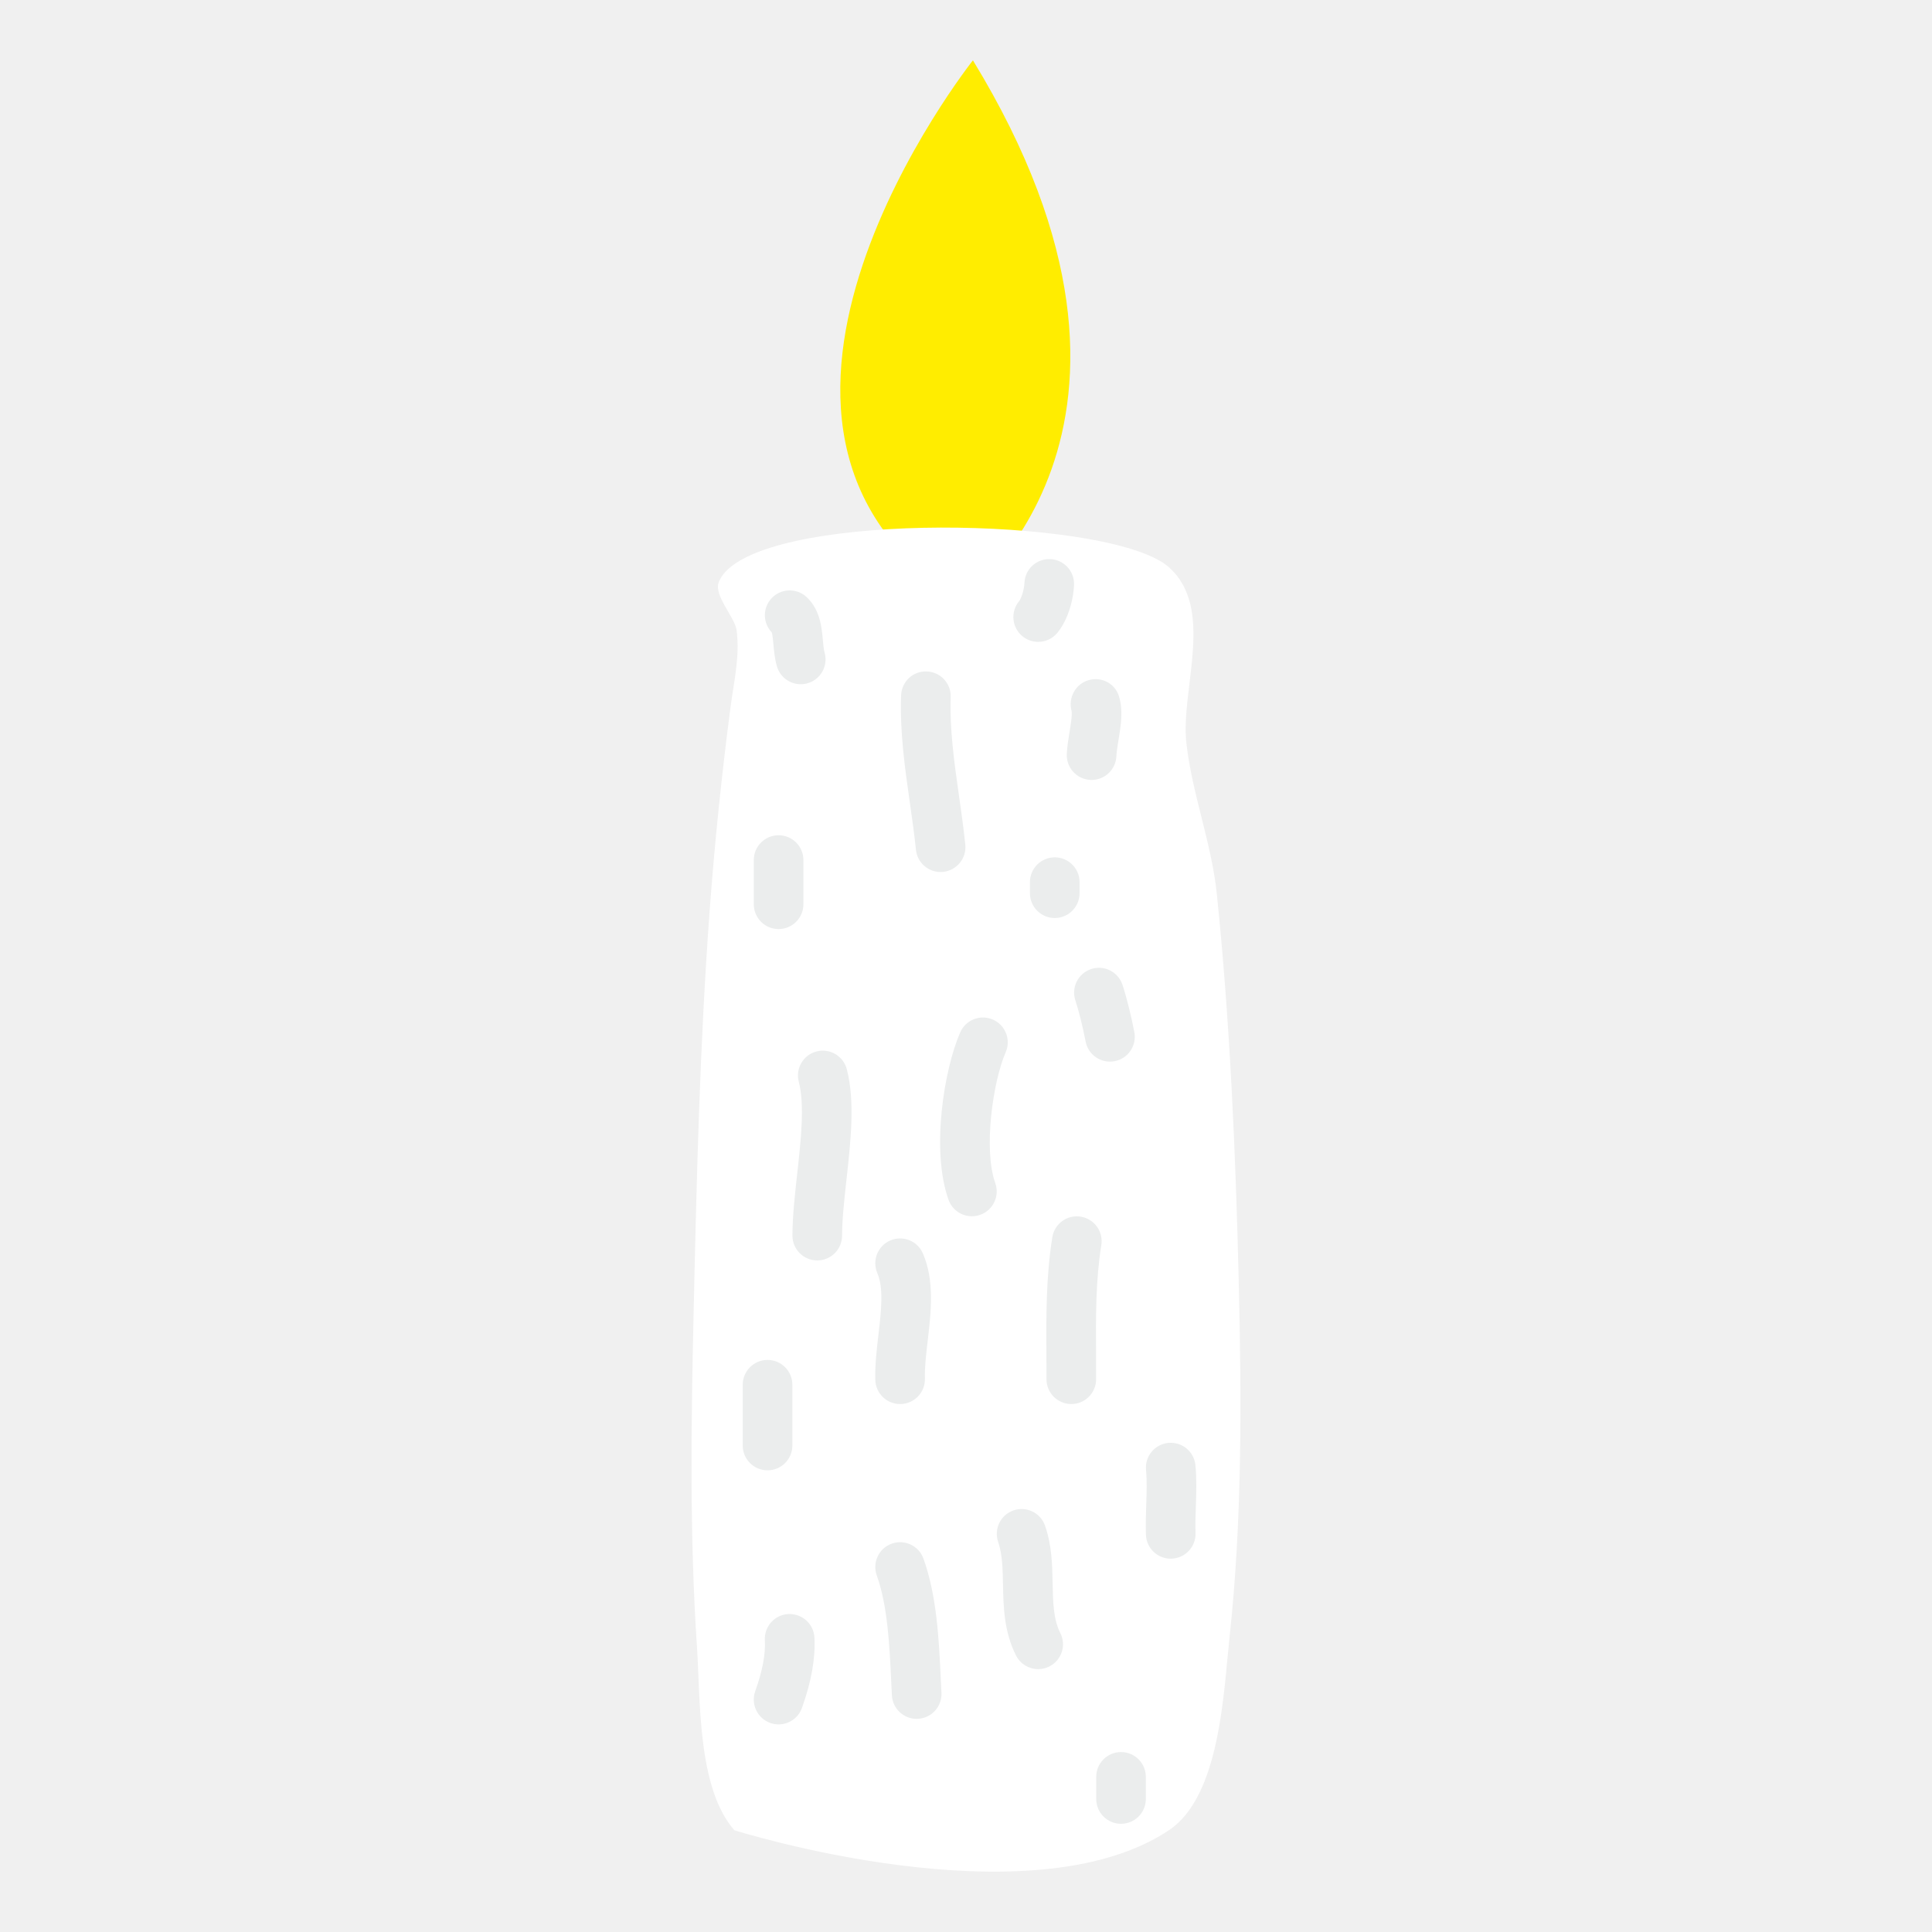
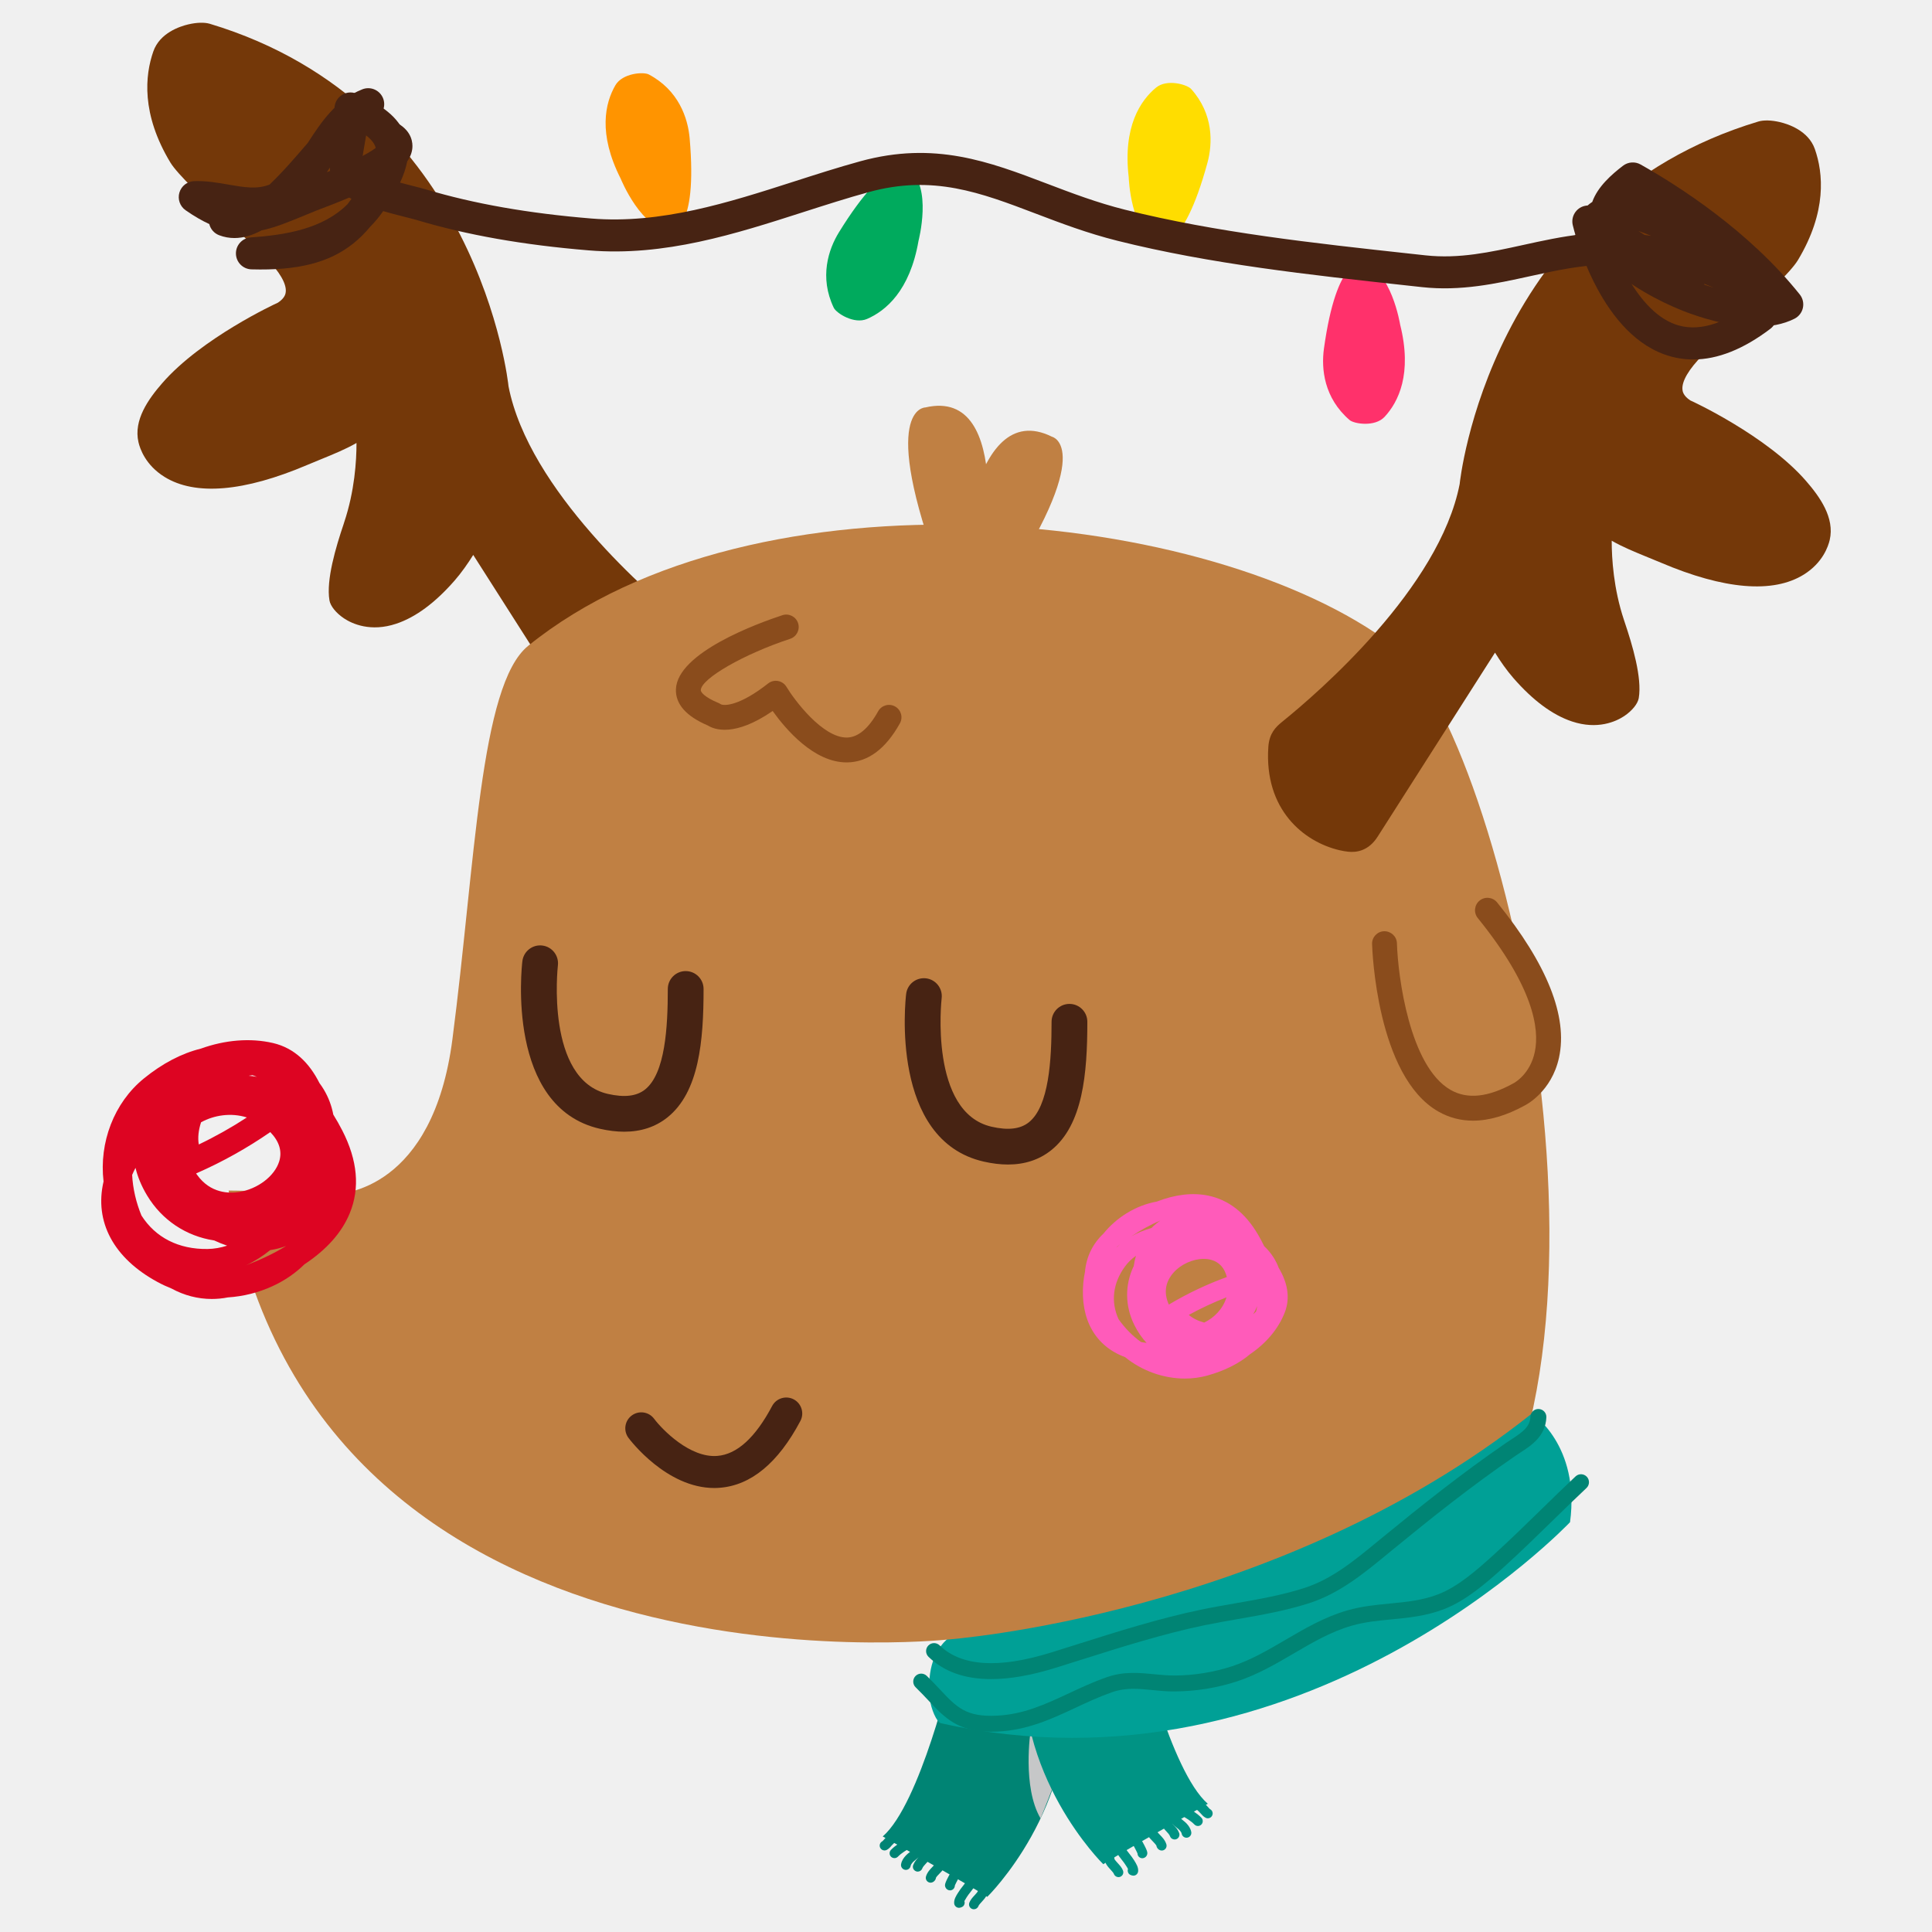
<svg xmlns="http://www.w3.org/2000/svg" version="1.1" id="Capa_1" x="0px" y="0px" width="200px" height="200px" viewBox="0 0 200 200" enable-background="new 0 0 200 200" xml:space="preserve">
  <g>
    <g>
-       <path fill="#FFED00" d="M99.4,62.165c0,0,24.745-17.539,1.317-55.918C100.718,6.246,70.72,44.041,99.4,62.165z" />
-     </g>
-     <g>
-       <path fill="#FFFFFF" d="M75.865,58.515c-0.715,0.529-1.215,1.117-1.465,1.762c-0.532,1.369,1.679,3.614,1.854,4.969    c0.353,2.723-0.281,5.302-0.639,8.024c-0.902,6.932-1.626,13.876-2.14,20.848c-1.036,13.943-1.362,27.926-1.675,41.9    c-0.26,11.511-0.416,23.084,0.357,34.582c0.357,5.346,0.021,14.51,3.868,18.867c0,0,30.498,9.641,44.979,0    c5.311-3.538,5.659-14.31,6.262-19.828c1.34-12.286,1.26-24.756,0.965-37.093c-0.321-13.307-0.897-26.707-2.26-39.95    c-0.554-5.398-2.582-10.419-3.163-15.734c-0.598-5.467,3.002-13.871-1.809-18.146C115.404,53.747,83.512,52.847,75.865,58.515z" />
+       <path fill="#743809" d="M16.796,39.662c4.058-4.668,11.771-8.248,11.971-8.328c0.75-0.492,0.8-0.961,0.814-1.115    c0.091-0.849-0.649-2.113-2.079-3.558c-0.694-0.698-1.812-1.744-3.052-2.904c-3.417-3.193-6.09-5.733-6.817-6.939    C14.61,11.8,15.006,7.794,15.875,5.317c0.671-1.914,2.756-2.591,3.622-2.794c0.867-0.202,1.671-0.224,2.22-0.062    c27.896,8.389,30.91,37.338,30.926,37.537c2.097,10.75,14.599,21.554,18.382,24.613c0.666,0.538,1.322,1.18,1.424,2.577    c0.453,6.525-3.682,9.846-7.36,10.707c-0.321,0.076-0.629,0.126-0.905,0.157c-0.879,0.097-2.119-0.096-3.05-1.556    c-2.545-3.999-9.653-15.144-12.146-19.052c-0.531,0.861-1.235,1.862-1.911,2.636c-2.014,2.312-4.052,3.822-6.062,4.489    c-2.646,0.882-4.56,0.007-5.402-0.554c-0.819-0.547-1.412-1.279-1.508-1.866c-0.357-2.116,0.664-5.514,1.464-7.884l0.062-0.199    c1.085-3.239,1.276-6.367,1.273-8.21c-1.1,0.635-2.381,1.16-3.715,1.703c-0.456,0.186-0.911,0.371-1.361,0.563    c-6.572,2.801-11.633,3.217-14.808,1.24c-1.956-1.217-2.53-2.91-2.685-3.583C13.801,43.478,15.373,41.301,16.796,39.662z" />
    </g>
    <g>
      <g>
-         <path fill="#EBEDED" d="M82.891,70.831c-1.114,0-2.141-0.73-2.466-1.854c-0.226-0.779-0.297-1.559-0.358-2.246     c-0.038-0.414-0.093-1.023-0.178-1.271c-0.938-0.982-0.951-2.538-0.008-3.536c0.975-1.031,2.6-1.078,3.632-0.103     c1.386,1.309,1.55,3.122,1.67,4.446c0.043,0.479,0.088,0.975,0.176,1.279c0.396,1.363-0.39,2.788-1.752,3.182     C83.367,70.798,83.127,70.831,82.891,70.831z" />
+         <path fill="#C08043" d="M108.912,45.214c0,0,4.814,1.106-5.68,16.692l-3.92-1.817C99.312,60.089,100.294,40.927,108.912,45.214z" />
      </g>
      <g>
-         <path fill="#EBEDED" d="M97.369,90.27c-1.302,0-2.418-0.985-2.553-2.308c-0.161-1.587-0.388-3.17-0.626-4.846     c-0.514-3.6-1.045-7.322-0.908-11.133c0.051-1.417,1.223-2.533,2.658-2.476c1.418,0.05,2.526,1.241,2.476,2.658     c-0.119,3.355,0.378,6.847,0.86,10.225c0.235,1.652,0.479,3.361,0.651,5.05c0.144,1.411-0.884,2.672-2.295,2.816     C97.544,90.265,97.456,90.27,97.369,90.27z" />
+         <path fill="#C08043" d="M95.782,42.181c0,0-4.938-0.034,1.683,17.55l4.228-0.862C101.692,58.869,105.154,39.995,95.782,42.181z" />
+       </g>
+     </g>
+     <g>
+       <path fill="#C08043" d="M144.269,66.861c-18.862-14.345-66.146-18.981-89.599,0c-5.003,4.049-5.452,22.427-7.839,40.748    c-2.01,15.424-11.272,16.11-12.702,16.015c-5.229-0.342-10.461-0.378-10.461-0.378c8.937,53.426,74.331,46.488,74.331,46.488    c1.672,0.272,0.377,5.397,2.314,6.589c8.722,5.365,17.807-1.355,25.224-3.328c10.166-2.706,17.888-2.782,23.566-8.021    C171.396,144.417,155.73,75.574,144.269,66.861z" />
+     </g>
+     <g>
+       <path fill="#DD0422" d="M21.924,134.469c-1.441,0-2.851-0.364-4.168-1.08c-0.49-0.194-0.971-0.418-1.44-0.672    c-4.548-2.459-6.57-6.236-5.596-10.41c-0.471-4.022,1.068-8.139,4.175-10.665c1.919-1.561,3.907-2.597,5.898-3.089    c2.503-0.902,5.121-1.125,7.472-0.578c2.228,0.52,3.775,2.087,4.804,4.144c0.655,0.871,1.041,1.766,1.265,2.55    c0.067,0.235,0.124,0.474,0.17,0.715c0.325,0.523,0.636,1.073,0.931,1.646c1.583,3.083,1.842,5.965,0.771,8.566    c-0.822,2-2.393,3.766-4.693,5.287c-0.92,0.905-2.021,1.668-3.275,2.248c-1.472,0.681-3.05,1.072-4.646,1.176    C23.031,134.416,22.476,134.469,21.924,134.469z M27.973,129.408c-0.767,0.622-1.602,1.156-2.492,1.569    c1.392-0.529,2.839-1.189,4.146-1.997C29.105,129.18,28.554,129.323,27.973,129.408z M14.643,125.829    c1.446,2.274,3.835,3.51,6.854,3.467c0.688-0.012,1.363-0.134,2.014-0.347c-0.449-0.15-0.894-0.329-1.329-0.535    c-2.915-0.443-5.42-2.109-6.952-4.656c-0.603-1.001-0.984-1.96-1.202-2.863c-0.127,0.241-0.243,0.486-0.348,0.734    C13.752,123.044,14.091,124.488,14.643,125.829z M20.3,121.476c0.033,0.048,0.067,0.098,0.103,0.146    c1.388,1.933,3.329,1.938,4.36,1.771c1.928-0.313,3.668-1.644,4.14-3.165c0.322-1.042,0.013-2.062-0.923-3.034    c-2.384,1.647-4.921,3.066-7.577,4.235L20.3,121.476z M20.814,116.178c-0.27,0.816-0.354,1.61-0.236,2.298    c1.719-0.822,3.381-1.757,4.976-2.798C23.912,115.162,22.165,115.437,20.814,116.178z M25.742,111.362    c0.28,0.021,0.562,0.058,0.844,0.11c-0.146-0.062-0.294-0.118-0.441-0.17C26.009,111.314,25.876,111.335,25.742,111.362z" />
+     </g>
+     <g>
+       <path fill="#743809" d="M186.953,49.78c-4.059-4.67-11.771-8.249-11.975-8.329c-0.749-0.493-0.797-0.963-0.81-1.114    c-0.091-0.851,0.647-2.112,2.079-3.559c0.689-0.697,1.812-1.744,3.052-2.903c3.415-3.193,6.088-5.733,6.816-6.939    c3.022-5.019,2.627-9.024,1.759-11.503c-0.671-1.913-2.76-2.59-3.624-2.794c-0.863-0.202-1.671-0.224-2.219-0.061    c-27.893,8.388-30.913,37.336-30.928,37.536c-2.097,10.751-14.596,21.556-18.382,24.613c-0.664,0.54-1.322,1.181-1.422,2.578    c-0.454,6.526,3.683,9.847,7.36,10.708c0.321,0.075,0.628,0.126,0.904,0.156c0.878,0.097,2.119-0.095,3.049-1.556    c2.547-4,9.655-15.145,12.151-19.053c0.528,0.862,1.229,1.863,1.907,2.637c2.014,2.312,4.053,3.823,6.063,4.489    c2.644,0.881,4.559,0.006,5.401-0.555c0.818-0.546,1.412-1.278,1.51-1.866c0.356-2.115-0.664-5.513-1.465-7.882l-0.065-0.198    c-1.082-3.238-1.272-6.368-1.27-8.211c1.096,0.636,2.382,1.159,3.714,1.706c0.457,0.182,0.91,0.368,1.361,0.56    c6.574,2.799,11.631,3.215,14.808,1.24c1.956-1.217,2.528-2.91,2.685-3.583C189.945,53.595,188.377,51.418,186.953,49.78z" />
+     </g>
+     <g>
+       <path fill="#FF5BBA" d="M122.655,142.708c-2.217,0-4.451-0.803-6.189-2.22c-3.088-1.137-4.66-3.931-4.321-7.695    c0.034-0.381,0.092-0.757,0.171-1.127c0.132-1.539,0.788-2.902,1.913-3.964c0.668-0.82,1.474-1.535,2.394-2.103    c0.992-0.613,2.052-1.019,3.129-1.213c1.923-0.739,3.698-0.946,5.309-0.618c2.104,0.43,3.835,1.774,5.144,3.994    c0.244,0.415,0.466,0.83,0.665,1.242c0.19,0.18,0.369,0.369,0.533,0.567c0.356,0.431,0.714,0.988,0.968,1.675    c0.885,1.476,1.234,3.061,0.627,4.622c-0.655,1.682-1.912,3.176-3.583,4.31c-1.147,0.97-2.631,1.718-4.412,2.213    C124.237,142.605,123.447,142.708,122.655,142.708z M118.113,138.925c0.189,0.038,0.383,0.067,0.579,0.09    c-0.484-0.519-0.905-1.128-1.254-1.825c-0.987-1.972-1.01-4.177-0.077-6.121c0.054-0.365,0.132-0.724,0.232-1.074    c-0.438,0.313-0.825,0.684-1.139,1.116c-1.259,1.726-1.48,3.665-0.66,5.453C116.43,137.467,117.227,138.286,118.113,138.925z     M123.065,136.117c0.401,0.35,0.953,0.623,1.591,0.796c1.044-0.499,1.951-1.428,2.309-2.614    C125.622,134.822,124.319,135.429,123.065,136.117z M130.142,135.208c-0.115,0.297-0.256,0.579-0.415,0.843    c0.107-0.092,0.21-0.192,0.303-0.299C130.075,135.575,130.112,135.394,130.142,135.208z M124.609,130.319    c-1.103,0-2.34,0.54-3.126,1.42c-0.572,0.64-1.132,1.705-0.556,3.142c0.023,0.058,0.047,0.114,0.072,0.17l0.128-0.077    c1.856-1.101,3.823-2.031,5.874-2.776c-0.241-0.952-0.785-1.549-1.617-1.779C125.141,130.351,124.879,130.319,124.609,130.319z     M115.662,129.038c-0.025,0.032-0.051,0.064-0.075,0.097c0.121-0.12,0.247-0.234,0.376-0.345    C115.857,128.871,115.757,128.953,115.662,129.038z M120.124,126.349c-1.067,0.444-2.1,1.033-3.026,1.645    c0.653-0.376,1.363-0.665,2.104-0.871C119.485,126.828,119.794,126.569,120.124,126.349z" />
+     </g>
+     <g>
+       <path fill="#472313" d="M64.615,117.154c-0.789,0-1.629-0.102-2.517-0.304c-9.723-2.222-8.096-16.735-8.022-17.352    c0.122-1.016,1.048-1.74,2.059-1.618c1.016,0.122,1.739,1.043,1.618,2.058c-0.023,0.2-1.292,11.826,5.172,13.303    c1.716,0.391,2.976,0.243,3.852-0.456c2.088-1.664,2.354-6.436,2.354-10.407c0-1.022,0.828-1.851,1.852-1.851    c1.021,0,1.851,0.829,1.851,1.851c0,5.356-0.454,10.675-3.749,13.301C67.852,116.662,66.356,117.154,64.615,117.154z" />
+     </g>
+     <g>
+       <path fill="#472313" d="M104.343,120.551c-0.79,0-1.629-0.102-2.517-0.304c-9.719-2.224-8.096-16.736-8.022-17.353    c0.122-1.015,1.04-1.736,2.059-1.617c1.013,0.122,1.737,1.042,1.617,2.056l0,0c-0.014,0.118-1.312,11.822,5.172,13.306    c1.715,0.392,2.975,0.242,3.853-0.457c2.086-1.663,2.353-6.436,2.353-10.407c0-1.022,0.828-1.851,1.851-1.851    s1.852,0.828,1.852,1.851c0,5.357-0.455,10.676-3.749,13.302C107.579,120.058,106.082,120.551,104.343,120.551z" />
+     </g>
+     <g>
+       <g>
+         <path fill="#008474" d="M92.809,190.576c0.214-0.178,0.244-0.495,0.065-0.706c-0.176-0.215-0.496-0.244-0.706-0.066     c-0.214,0.176-0.395,0.33-0.644,0.613c-0.064,0.078-0.145,0.17-0.191,0.196c-0.245,0.13-0.34,0.434-0.21,0.676     c0.089,0.172,0.264,0.269,0.444,0.269c0.078,0,0.159-0.019,0.23-0.058c0.221-0.114,0.369-0.289,0.526-0.476     C92.489,190.842,92.636,190.722,92.809,190.576z" />
      </g>
      <g>
-         <path fill="#EBEDED" d="M113.003,80.74c-0.041,0-0.083-0.001-0.125-0.003c-1.416-0.068-2.511-1.271-2.442-2.688     c0.037-0.786,0.164-1.559,0.287-2.306c0.11-0.675,0.296-1.806,0.202-2.155c-0.363-1.353,0.413-2.79,1.759-3.177     c1.343-0.39,2.741,0.331,3.152,1.669c0.452,1.469,0.199,3.007-0.044,4.495c-0.104,0.631-0.201,1.228-0.226,1.719     C115.501,79.669,114.365,80.74,113.003,80.74z" />
+         <path fill="#008474" d="M94.638,191.053c0.239-0.143,0.317-0.45,0.174-0.689c-0.143-0.239-0.45-0.315-0.688-0.174l-0.299,0.175     c-0.555,0.323-1.128,0.656-1.594,1.136c-0.192,0.201-0.187,0.517,0.014,0.711c0.097,0.093,0.222,0.14,0.349,0.14     c0.133,0,0.261-0.05,0.36-0.153c0.368-0.379,0.88-0.677,1.375-0.964L94.638,191.053z" />
      </g>
      <g>
-         <path fill="#EBEDED" d="M107.471,66.446c-0.582,0-1.167-0.197-1.647-0.599c-1.089-0.911-1.231-2.531-0.321-3.619     c0.17-0.211,0.509-1.052,0.548-1.9c0.065-1.417,1.259-2.517,2.685-2.447c1.416,0.065,2.513,1.268,2.447,2.685     c-0.087,1.854-0.77,3.801-1.74,4.961C108.934,66.133,108.204,66.446,107.471,66.446z" />
+         <path fill="#008474" d="M96.462,191.995c0.077-0.265-0.071-0.546-0.335-0.625c-0.273-0.083-0.545,0.069-0.626,0.336     c-0.037,0.122-0.145,0.253-0.265,0.387c0.098-0.115,0.196-0.234,0.244-0.377c0.087-0.263-0.055-0.55-0.318-0.637     c-0.271-0.087-0.547,0.055-0.634,0.316c-0.039,0.085-0.269,0.269-0.394,0.367c-0.139,0.114-0.27,0.222-0.359,0.318     c-0.213,0.233-0.422,0.503-0.495,0.896c-0.049,0.272,0.129,0.535,0.404,0.585c0.031,0.006,0.062,0.009,0.091,0.009     c0.237,0,0.448-0.169,0.493-0.41c0.022-0.123,0.089-0.225,0.244-0.399c0.062-0.066,0.156-0.138,0.253-0.215     c0.111-0.089,0.221-0.187,0.328-0.289c-0.207,0.224-0.44,0.481-0.562,0.822c-0.097,0.259,0.042,0.546,0.304,0.639     c0.056,0.02,0.112,0.031,0.17,0.031c0.203,0,0.397-0.128,0.47-0.333c0.06-0.158,0.212-0.324,0.376-0.501     C96.084,192.666,96.343,192.384,96.462,191.995z" />
      </g>
      <g>
-         <path fill="#EBEDED" d="M80.6,96.177c-1.418,0-2.568-1.15-2.568-2.569v-4.574c0-1.418,1.15-2.569,2.568-2.569     s2.568,1.15,2.568,2.569v4.574C83.168,95.026,82.018,96.177,80.6,96.177z" />
+         <path fill="#008474" d="M97.607,192.656c-0.233-0.145-0.544-0.078-0.692,0.158c-0.092,0.145-0.228,0.284-0.374,0.432     c-0.254,0.263-0.547,0.562-0.681,0.995c-0.048,0.147-0.023,0.31,0.064,0.436c0.089,0.128,0.231,0.209,0.386,0.217     c0.009,0.002,0.016,0.002,0.025,0.002c0.188,0,0.387-0.124,0.481-0.291c0.044-0.068,0.069-0.146,0.075-0.224     c0.086-0.143,0.221-0.281,0.371-0.435c0.166-0.169,0.352-0.363,0.499-0.597C97.913,193.115,97.843,192.804,97.607,192.656z" />
      </g>
      <g>
-         <path fill="#EBEDED" d="M100.61,125.907c-1.058,0-2.047-0.658-2.421-1.711c-1.832-5.166-0.448-13.521,1.21-17.322     c0.567-1.3,2.08-1.896,3.382-1.328c1.3,0.567,1.894,2.081,1.327,3.381c-1.307,2.996-2.334,10.006-1.077,13.552     c0.475,1.337-0.225,2.805-1.562,3.279C101.186,125.859,100.896,125.907,100.61,125.907z" />
+         <path fill="#008474" d="M98.846,195.187c0.099-0.247,0.47-0.917,0.653-1.253c0.163-0.292,0.296-0.537,0.338-0.634     c0.112-0.254,0-0.551-0.253-0.663c-0.257-0.116-0.548-0.001-0.663,0.252c-0.039,0.086-0.158,0.302-0.301,0.561     c-0.8,1.457-0.872,1.636-0.746,1.927c0.062,0.141,0.194,0.257,0.343,0.295c0.041,0.012,0.083,0.018,0.127,0.018     c0.225,0,0.426-0.147,0.483-0.372C98.842,195.273,98.846,195.231,98.846,195.187z" />
      </g>
      <g>
-         <path fill="#EBEDED" d="M114.901,109.899c-1.213,0-2.292-0.863-2.522-2.099c-0.273-1.471-0.773-3.403-1.05-4.218     c-0.457-1.343,0.262-2.802,1.604-3.259c1.345-0.456,2.803,0.262,3.259,1.605c0.389,1.142,0.943,3.354,1.237,4.931     c0.26,1.395-0.66,2.736-2.055,2.996C115.216,109.884,115.058,109.899,114.901,109.899z" />
+         <path fill="#008474" d="M100.45,195.88c0.196-0.25,0.402-0.507,0.554-0.807c0.13-0.248,0.03-0.55-0.215-0.676     c-0.248-0.129-0.548-0.032-0.676,0.216c-0.11,0.211-0.275,0.422-0.449,0.646c-0.16,0.201-0.318,0.402-0.506,0.708     c-0.168,0.265-0.424,0.666-0.381,1.079c0.025,0.246,0.229,0.436,0.476,0.45c0.006,0,0.011,0,0.017,0     c0.125,0,0.32-0.067,0.413-0.145c0.165-0.137,0.22-0.361,0.151-0.553c0.06-0.116,0.151-0.265,0.237-0.398     C100.181,196.221,100.316,196.052,100.45,195.88z" />
      </g>
      <g>
-         <path fill="#EBEDED" d="M109.187,95.033c-1.419,0-2.569-1.15-2.569-2.569v-1.144c0-1.418,1.15-2.569,2.569-2.569     s2.569,1.15,2.569,2.569v1.144C111.756,93.883,110.605,95.033,109.187,95.033z" />
+         <path fill="#008474" d="M101.721,195.24c-0.276,0.009-0.494,0.233-0.483,0.511c-0.02,0.089-0.224,0.311-0.344,0.442     c-0.221,0.237-0.444,0.483-0.551,0.782c-0.094,0.262,0.041,0.551,0.302,0.642c0.056,0.02,0.113,0.029,0.171,0.029     c0.205,0,0.399-0.127,0.473-0.332c0.038-0.108,0.21-0.294,0.346-0.443c0.29-0.318,0.62-0.677,0.604-1.141     C102.228,195.456,101.985,195.22,101.721,195.24z" />
+       </g>
+     </g>
+     <g>
+       <path fill="#472313" d="M73.94,154.038c-4.957,0-8.718-4.971-8.882-5.191c-0.546-0.733-0.395-1.77,0.339-2.315    c0.732-0.545,1.767-0.394,2.313,0.335c0.863,1.146,3.726,4.079,6.548,3.848c2.033-0.16,3.941-1.897,5.672-5.164    c0.429-0.808,1.431-1.116,2.238-0.688c0.807,0.428,1.115,1.43,0.687,2.237c-2.3,4.34-5.11,6.667-8.353,6.915    C74.313,154.031,74.126,154.038,73.94,154.038z" />
+     </g>
+     <g>
+       <path fill="none" d="M127.065,62.215c-1.42-1.263-5.542-4.134-7.589-3.182" />
+     </g>
+     <g>
+       <path fill="#C08043" d="M81.394,64.908c0,0-16.372,5.385-7.504,9.058c0,0,1.768,1.468,6.42-2.203c0,0,6.796,11.352,11.721,2.494" />
+       <path fill="#8A4C1C" d="M87.633,78.923c-3.375,0-6.288-3.419-7.647-5.321c-3.926,2.702-6.011,1.938-6.713,1.5    c-2.248-0.96-3.358-2.222-3.301-3.755c0.143-3.793,8.47-6.823,11.02-7.662c0.676-0.221,1.402,0.146,1.625,0.82    c0.222,0.675-0.146,1.402-0.82,1.625c-4.798,1.581-9.207,4.113-9.253,5.313c-0.007,0.195,0.369,0.724,1.84,1.333    c0.086,0.036,0.168,0.081,0.244,0.134c0.393,0.181,1.987,0.129,4.886-2.158c0.289-0.229,0.665-0.321,1.028-0.255    c0.363,0.067,0.682,0.287,0.872,0.604c0.827,1.375,3.754,5.287,6.261,5.249c1.152-0.02,2.239-0.934,3.231-2.718    c0.347-0.622,1.129-0.845,1.751-0.5c0.621,0.345,0.845,1.129,0.499,1.75c-1.472,2.647-3.303,4.007-5.442,4.042    C87.687,78.923,87.66,78.923,87.633,78.923z" />
+     </g>
+     <g>
+       <path fill="#472313" d="M24.264,24.642c-0.526,0-1.053-0.092-1.577-0.291c-0.53-0.202-0.897-0.645-1.022-1.157    c-0.765-0.35-1.576-0.819-2.453-1.431c-0.584-0.408-0.842-1.144-0.64-1.828c0.202-0.683,0.819-1.161,1.531-1.184    c1.253-0.042,2.404,0.16,3.522,0.354c1.641,0.285,2.975,0.518,4.281,0.001c1.372-1.304,2.791-2.955,3.954-4.313    c1.372-2.13,2.95-4.487,5.653-5.548c0.796-0.313,1.703,0.034,2.086,0.802c0.383,0.767,0.116,1.699-0.614,2.148    c-1.147,0.706-2.831,2.67-4.464,4.578c-0.002,0.003-0.003,0.007-0.006,0.01c-0.225,0.348-0.448,0.697-0.679,1.043    c3.284-1.329,4.661-2.176,5.236-2.646c-0.346-0.517-0.398-1.208-0.064-1.772c0.466-0.786,1.456-1.062,2.242-0.596    c1.421,0.842,1.479,2.03,1.438,2.501c-0.18,2.059-2.754,3.771-9.5,6.319c-0.221,0.083-0.388,0.146-0.482,0.185l-1.179,0.484    c-1.627,0.671-3.046,1.258-4.451,1.548C26.144,24.349,25.204,24.642,24.264,24.642z" />
+     </g>
+     <g>
+       <path fill="#472313" d="M175.286,37.213c-1.025,0-2.024-0.175-2.997-0.526c-6.86-2.474-9.374-12.941-9.478-13.386    c-0.207-0.889,0.346-1.778,1.233-1.986c0.89-0.209,1.78,0.344,1.989,1.232c0.599,2.544,3.092,9.485,7.382,11.028    c2.244,0.806,4.886,0.075,7.852-2.176c0.729-0.554,1.766-0.411,2.318,0.317c0.553,0.728,0.411,1.766-0.317,2.319    C180.482,36.151,177.81,37.213,175.286,37.213z" />
+     </g>
+     <g>
+       <path fill="#FF9400" d="M63.7,8.833c-1.046,1.81-1.825,4.973,0.557,9.668c0,0,2.203,5.438,5.251,5.308c0,0,2.74,0.311,1.883-9.51    c-0.183-2.077-1.138-4.958-4.231-6.593C66.609,7.416,64.43,7.568,63.7,8.833z" />
+     </g>
+     <g>
+       <path fill="#00AA5D" d="M89.754,33.017c1.919-0.827,4.434-2.899,5.33-8.085c0,0,1.479-5.679-1.042-7.393c0,0-2.015-1.888-7.19,6.5    c-1.095,1.775-2.052,4.656-0.544,7.816C86.576,32.417,88.414,33.595,89.754,33.017z" />
+     </g>
+     <g>
+       <path fill="#FFDD00" d="M119.672,9.071c-1.61,1.336-3.439,4.033-2.829,9.263c0,0,0.183,5.864,3.084,6.797    c0,0,2.468,1.241,5.064-8.268c0.549-2.011,0.65-5.045-1.684-7.651C122.891,8.75,120.795,8.14,119.672,9.071z" />
+     </g>
+     <g>
+       <path fill="#FF316B" d="M143.331,43.153c1.425-1.533,2.889-4.444,1.611-9.55c0,0-0.935-5.793-3.934-6.343    c0,0-2.607-0.913-3.957,8.851c-0.282,2.064,0.003,5.087,2.658,7.371C140.178,43.886,142.336,44.223,143.331,43.153z" />
+     </g>
+     <g>
+       <path fill="#472313" d="M181.809,33.821c-2.997,0-6.08-1.048-7.601-1.647c-2.576-1.018-5.63-2.697-7.871-4.777    c-2.702,0.043-5.254,0.604-7.945,1.194c-3.521,0.773-7.16,1.573-11.187,1.132l-1.573-0.172    c-10.006-1.091-20.354-2.22-29.959-4.627c-3.111-0.779-5.833-1.815-8.465-2.816c-5.705-2.171-10.63-4.048-17.267-2.224    c-2.238,0.615-4.533,1.352-6.755,2.065c-7.065,2.27-14.372,4.623-22.237,3.97c-6.781-0.558-12.612-1.587-17.823-3.146    c-0.304-0.09-0.723-0.195-1.207-0.317c-0.783-0.197-1.539-0.394-2.253-0.601c-0.412,0.597-0.862,1.134-1.343,1.618    c-0.545,0.657-1.132,1.242-1.78,1.756c-2.488,1.972-5.726,2.791-10.513,2.655c-0.882-0.025-1.589-0.738-1.607-1.62    c-0.018-0.883,0.659-1.624,1.54-1.686c3.566-0.249,7.455-0.874,10.009-3.438c0.141-0.177,0.276-0.361,0.411-0.553    c-0.852-0.472-1.501-1.03-1.871-1.726c-0.616-1.148-0.346-2.681-0.06-4.303c0.172-0.973,0.406-2.304,0.242-2.866    c-0.183-0.618,0.01-1.285,0.495-1.71c0.482-0.425,1.17-0.532,1.758-0.271c2.991,1.316,4.565,2.738,5.104,4.609    c0.109,0.38,0.17,0.763,0.186,1.146c0.111,0.364,0.097,0.768-0.067,1.145c-0.002,0.007-0.006,0.013-0.009,0.021    c-0.126,0.759-0.393,1.52-0.747,2.274c0.537,0.146,1.005,0.264,1.312,0.34c0.543,0.137,1.01,0.254,1.349,0.356    c4.989,1.492,10.599,2.48,17.147,3.019c7.208,0.589,14.196-1.652,20.954-3.823c2.254-0.724,4.584-1.473,6.89-2.106    c7.68-2.106,13.335,0.044,19.321,2.322c2.541,0.967,5.169,1.968,8.092,2.7c9.386,2.352,19.618,3.468,29.513,4.547l1.574,0.172    c3.484,0.381,6.707-0.326,10.117-1.075c1.995-0.438,4.036-0.887,6.173-1.117c-0.123-0.247-0.231-0.496-0.324-0.749    c-0.182-0.501-0.112-1.06,0.188-1.5c0.245-0.36,0.603-0.757,1.11-1.087c0.559-1.581,2.017-2.857,3.189-3.752    c0.526-0.4,1.241-0.45,1.815-0.125c3.892,2.191,11.206,6.853,16.477,13.455c0.311,0.389,0.431,0.898,0.325,1.385    c-0.106,0.487-0.426,0.9-0.87,1.125C184.575,33.595,183.201,33.821,181.809,33.821z M176.428,29.468    c0.333,0.115,0.663,0.222,0.986,0.318c-0.322-0.138-0.646-0.271-0.974-0.401C176.438,29.413,176.434,29.44,176.428,29.468z     M170.249,24.319c0.227,0.03,0.452,0.062,0.677,0.097c-0.455-0.196-0.897-0.366-1.319-0.504    C169.813,24.048,170.029,24.185,170.249,24.319z M37.456,17.33c0.11,0.13,0.307,0.264,0.562,0.398    c0.299-0.611,0.6-1.266,0.91-1.969c0.007-0.193-0.013-0.367-0.058-0.524c-0.115-0.398-0.439-0.804-0.97-1.215    c-0.057,0.371-0.123,0.744-0.189,1.114C37.584,15.857,37.395,16.933,37.456,17.33z" />
+     </g>
+     <g>
+       <path fill="#008474" d="M98.544,172.7c0,0-3.275,14.027-7.164,17.409c0,0,9.636,5.411,10.82,6.254c0,0,9.464-9.258,8.113-22.292    C110.313,174.071,103.008,174.053,98.544,172.7z" />
+     </g>
+     <g>
+       <path fill="#C08043" d="M143.324,97.688c0,0,0.672,22.912,13.967,15.585c0,0,8.637-4.292-3.311-19.045" />
+       <path fill="#8A4C1C" d="M152.484,116.011c-1.282,0-2.484-0.315-3.594-0.949c-6.379-3.643-6.836-16.78-6.853-17.337    c-0.021-0.71,0.538-1.303,1.249-1.324c0.709-0.01,1.304,0.538,1.324,1.248c0.102,3.398,1.301,12.75,5.558,15.179    c1.739,0.992,3.866,0.769,6.501-0.683c0.104-0.055,1.737-0.938,2.219-3.274c0.489-2.378-0.139-6.709-5.908-13.833    c-0.448-0.552-0.362-1.363,0.189-1.81c0.553-0.448,1.364-0.362,1.811,0.19c5.182,6.398,7.337,11.804,6.408,16.069    c-0.77,3.533-3.413,4.883-3.525,4.939C155.949,115.481,154.148,116.011,152.484,116.011z" />
+     </g>
+     <g>
+       <path fill="#C6C7C8" d="M106.684,179.214c0,0-0.884,5.768,1.036,9.033c0,0,1.505-3.665,1.873-5.087    C109.961,181.737,106.684,179.214,106.684,179.214z" />
+     </g>
+     <g>
+       <g>
+         <g>
+           <path fill="#009384" d="M125.032,188.23c-0.079,0-0.16-0.018-0.234-0.059c-0.213-0.111-0.361-0.283-0.481-0.42      c-0.198-0.229-0.337-0.345-0.498-0.479l0.614-0.794l-0.322,0.384l0.353-0.36c0.199,0.168,0.373,0.316,0.564,0.535      c0.114,0.131,0.193,0.224,0.239,0.248c0.246,0.13,0.341,0.433,0.208,0.678C125.388,188.133,125.213,188.23,125.032,188.23z" />
+         </g>
      </g>
      <g>
-         <path fill="#EBEDED" d="M84.602,130.48c-0.002,0-0.004,0-0.007,0c-1.419-0.004-2.565-1.157-2.562-2.576     c0.005-1.987,0.252-4.219,0.491-6.379c0.389-3.518,0.791-7.155,0.165-9.543c-0.36-1.372,0.461-2.776,1.833-3.136     c1.371-0.356,2.776,0.461,3.137,1.833c0.867,3.309,0.411,7.428-0.028,11.411c-0.234,2.118-0.456,4.118-0.461,5.828     C87.167,129.335,86.018,130.48,84.602,130.48z" />
+         <g>
+           <path fill="#009384" d="M124.007,189.026c-0.131,0-0.262-0.052-0.362-0.154c-0.363-0.377-0.877-0.676-1.372-0.964l-0.311-0.183      c-0.237-0.142-0.316-0.45-0.176-0.688c0.143-0.24,0.451-0.314,0.689-0.176l0.303,0.178c0.555,0.323,1.127,0.655,1.591,1.136      c0.191,0.199,0.186,0.516-0.014,0.709C124.258,188.98,124.133,189.026,124.007,189.026z" />
+         </g>
      </g>
      <g>
-         <path fill="#EBEDED" d="M79.456,152.207c-1.419,0-2.569-1.15-2.569-2.569v-6.29c0-1.418,1.15-2.569,2.569-2.569     s2.569,1.15,2.569,2.569v6.29C82.025,151.057,80.875,152.207,79.456,152.207z" />
+         <g>
+           <path fill="#009384" d="M122.824,190.24c-0.237,0-0.444-0.167-0.494-0.407c-0.022-0.12-0.082-0.22-0.244-0.395      c-0.062-0.069-0.157-0.143-0.256-0.221c-0.275-0.224-0.592-0.477-0.711-0.821c-0.089-0.263,0.05-0.549,0.313-0.639      c0.262-0.088,0.547,0.047,0.635,0.308c0.04,0.086,0.269,0.271,0.392,0.372c0.145,0.113,0.274,0.224,0.365,0.32      c0.212,0.231,0.418,0.498,0.495,0.887c0.051,0.272-0.126,0.535-0.398,0.588C122.887,190.238,122.857,190.24,122.824,190.24z" />
+         </g>
      </g>
      <g>
-         <path fill="#EBEDED" d="M93.177,145.346c-1.383,0-2.523-1.098-2.566-2.489c-0.047-1.511,0.14-3.107,0.321-4.65     c0.279-2.388,0.568-4.856-0.108-6.409c-0.566-1.3,0.027-2.814,1.327-3.381c1.302-0.566,2.815,0.027,3.382,1.328     c1.232,2.825,0.844,6.138,0.501,9.061c-0.166,1.42-0.323,2.761-0.288,3.893c0.044,1.418-1.07,2.603-2.487,2.647     C93.23,145.345,93.203,145.346,93.177,145.346z" />
+         <g>
+           <path fill="#009384" d="M121.595,190.423c-0.208,0-0.399-0.127-0.474-0.334c-0.056-0.158-0.209-0.324-0.374-0.501      c-0.231-0.249-0.494-0.532-0.61-0.919c-0.082-0.265,0.068-0.545,0.336-0.625c0.271-0.082,0.545,0.072,0.626,0.337      c0.052,0.165,0.212,0.339,0.384,0.523c0.217,0.233,0.457,0.496,0.585,0.85c0.092,0.261-0.043,0.547-0.306,0.641      C121.706,190.415,121.65,190.423,121.595,190.423z" />
+         </g>
      </g>
      <g>
-         <path fill="#EBEDED" d="M110.901,145.346c-0.002,0-0.005,0-0.008,0c-1.418-0.004-2.564-1.158-2.561-2.576     c0.002-0.868-0.002-1.735-0.008-2.602c-0.021-3.938-0.042-8.009,0.612-12.09c0.224-1.4,1.539-2.36,2.943-2.129     c1.4,0.225,2.354,1.542,2.129,2.943c-0.587,3.664-0.567,7.348-0.546,11.25c0.004,0.881,0.009,1.762,0.007,2.644     C113.466,144.2,112.316,145.346,110.901,145.346z" />
+         <g>
+           <path fill="#009384" d="M120.266,191.568c-0.194,0-0.387-0.121-0.48-0.291c-0.043-0.066-0.067-0.141-0.074-0.217      c-0.087-0.146-0.223-0.282-0.372-0.438c-0.167-0.17-0.355-0.363-0.504-0.598c-0.146-0.233-0.077-0.544,0.156-0.692      c0.233-0.146,0.543-0.078,0.692,0.157c0.092,0.146,0.229,0.284,0.37,0.432c0.259,0.263,0.548,0.561,0.688,0.996      c0.045,0.147,0.021,0.307-0.066,0.435c-0.09,0.128-0.232,0.208-0.387,0.215C120.281,191.568,120.273,191.568,120.266,191.568z" />
+         </g>
      </g>
      <g>
-         <path fill="#EBEDED" d="M121.192,161.354c-1.378,0-2.518-1.092-2.566-2.479c-0.037-1.079-0.001-2.123,0.033-3.133     c0.043-1.262,0.084-2.454-0.022-3.573c-0.135-1.412,0.9-2.667,2.312-2.801c1.42-0.13,2.667,0.901,2.801,2.313     c0.139,1.45,0.091,2.867,0.044,4.237c-0.033,0.965-0.064,1.876-0.033,2.778c0.049,1.417-1.06,2.607-2.478,2.656     C121.252,161.354,121.223,161.354,121.192,161.354z" />
+         <g>
+           <path fill="#009384" d="M118.254,192.364c-0.222,0-0.428-0.149-0.484-0.374c-0.013-0.044-0.019-0.087-0.019-0.13      c-0.101-0.247-0.463-0.912-0.646-1.243c-0.161-0.299-0.298-0.548-0.341-0.646c-0.114-0.253,0.002-0.552,0.254-0.664      c0.254-0.11,0.551,0.004,0.662,0.256c0.037,0.087,0.161,0.307,0.304,0.57c0.798,1.449,0.865,1.629,0.741,1.917      c-0.059,0.143-0.194,0.257-0.345,0.296C118.337,192.358,118.296,192.364,118.254,192.364z" />
+         </g>
      </g>
      <g>
-         <path fill="#EBEDED" d="M107.474,172.789c-0.938,0-1.843-0.517-2.295-1.412c-1.254-2.482-1.304-5.071-1.349-7.355     c-0.031-1.61-0.062-3.13-0.5-4.394c-0.466-1.34,0.242-2.804,1.582-3.27c1.34-0.466,2.805,0.243,3.271,1.583     c0.707,2.034,0.746,4.04,0.784,5.979c0.037,1.904,0.072,3.702,0.798,5.14c0.64,1.267,0.131,2.812-1.135,3.451     C108.259,172.7,107.863,172.789,107.474,172.789z" />
+         <g>
+           <path fill="#009384" d="M117.336,194.167c-0.139,0-0.333-0.066-0.429-0.15c-0.158-0.14-0.205-0.359-0.14-0.547      c-0.051-0.105-0.132-0.228-0.174-0.294c-0.174-0.28-0.308-0.449-0.442-0.618c-0.199-0.252-0.404-0.511-0.56-0.811      c-0.128-0.248-0.027-0.55,0.218-0.675c0.243-0.131,0.547-0.032,0.677,0.215c0.107,0.212,0.277,0.425,0.453,0.647      c0.157,0.2,0.316,0.403,0.447,0.616c0.234,0.374,0.477,0.76,0.433,1.168c-0.024,0.24-0.212,0.427-0.45,0.449      C117.358,194.167,117.347,194.167,117.336,194.167z" />
+         </g>
      </g>
      <g>
-         <path fill="#EBEDED" d="M94.892,177.935c-1.356,0-2.491-1.062-2.562-2.433l-0.077-1.558c-0.172-3.623-0.367-7.728-1.491-10.86     c-0.479-1.335,0.214-2.806,1.549-3.286c1.333-0.48,2.806,0.214,3.285,1.549c1.386,3.856,1.6,8.37,1.789,12.352l0.074,1.53     c0.075,1.417-1.012,2.626-2.429,2.701C94.983,177.934,94.938,177.935,94.892,177.935z" />
+         <g>
+           <path fill="#009384" d="M115.785,194.32c-0.208,0-0.4-0.128-0.475-0.332c-0.038-0.107-0.205-0.292-0.342-0.44      c-0.294-0.32-0.624-0.681-0.607-1.146c0.011-0.276,0.249-0.5,0.521-0.483c0.273,0.01,0.487,0.237,0.482,0.511      c0.024,0.092,0.225,0.309,0.344,0.439c0.216,0.239,0.441,0.483,0.547,0.779c0.097,0.262-0.041,0.548-0.303,0.642      C115.896,194.311,115.839,194.32,115.785,194.32z" />
+         </g>
      </g>
-       <g>
-         <path fill="#EBEDED" d="M80.6,178.508c-0.286,0-0.577-0.048-0.862-0.149c-1.336-0.477-2.034-1.946-1.558-3.282     c0.752-2.108,1.078-3.837,0.999-5.286c-0.078-1.417,1.007-2.628,2.424-2.706c1.421-0.066,2.628,1.008,2.706,2.424     c0.116,2.143-0.305,4.528-1.289,7.292C82.645,177.852,81.655,178.508,80.6,178.508z" />
-       </g>
-       <g>
-         <path fill="#EBEDED" d="M116.048,188.798c-1.418,0-2.568-1.15-2.568-2.569v-2.287c0-1.418,1.15-2.569,2.568-2.569     c1.419,0,2.569,1.15,2.569,2.569v2.287C118.617,187.648,117.467,188.798,116.048,188.798z" />
-       </g>
+     </g>
+     <g>
+       <path fill="#009384" d="M117.863,169.32c0,0,3.279,14.029,7.169,17.407c0,0-9.636,5.413-10.819,6.259c0,0-9.466-9.26-8.111-22.295    C106.102,170.691,113.403,170.672,117.863,169.32z" />
+     </g>
+     <g>
+       <path fill="#00A096" d="M97.999,169.733c0,0,34.173-2.423,60.586-23.406c0,0,5.015,3.261,3.945,11.248    c0,0-27.626,29.203-65.123,20.812c-0.449-0.102-1.033-1.498-1.145-2.485C96.067,174.158,96.136,171.436,97.999,169.733z" />
+     </g>
+     <g>
+       <path fill="#008474" d="M102.604,173.819c-2.733,0-4.902-0.77-6.486-2.308c-0.326-0.317-0.334-0.839-0.017-1.167    c0.317-0.327,0.841-0.334,1.166-0.017c2.239,2.174,6.107,2.427,11.501,0.753c0.925-0.287,1.853-0.58,2.785-0.875    c4.147-1.311,8.438-2.667,12.74-3.565c1.181-0.246,2.374-0.454,3.569-0.662c2.386-0.415,4.852-0.844,7.174-1.594    c2.836-0.915,5.134-2.806,7.567-4.808l0.488-0.401c3.942-3.232,8.229-6.66,12.858-9.833c0.173-0.118,0.353-0.234,0.532-0.351    c1.184-0.769,1.907-1.31,1.95-2.342c0.02-0.456,0.397-0.806,0.858-0.79c0.456,0.02,0.809,0.404,0.79,0.859    c-0.083,1.958-1.534,2.899-2.7,3.656c-0.169,0.109-0.336,0.218-0.497,0.329c-4.579,3.138-8.832,6.54-12.746,9.748l-0.486,0.4    c-2.445,2.012-4.974,4.093-8.108,5.104c-2.432,0.786-4.956,1.225-7.397,1.65c-1.178,0.205-2.353,0.41-3.516,0.651    c-4.222,0.881-8.471,2.225-12.581,3.523c-0.935,0.295-1.865,0.59-2.791,0.877C106.764,173.432,104.542,173.819,102.604,173.819z" />
+     </g>
+     <g>
+       <path fill="#008474" d="M102.618,179.269c-3.466,0-4.821-1.443-6.514-3.245c-0.397-0.421-0.824-0.876-1.316-1.355    c-0.326-0.317-0.334-0.839-0.017-1.166s0.841-0.334,1.166-0.017c0.512,0.498,0.957,0.97,1.369,1.409    c1.729,1.841,2.688,2.859,5.849,2.712c2.795-0.124,5.067-1.185,7.473-2.307c1.248-0.583,2.539-1.186,3.95-1.679    c1.745-0.609,3.319-0.458,4.841-0.31c0.71,0.069,1.45,0.14,2.206,0.137c1.987-0.009,4.032-0.34,5.915-0.957    c1.962-0.646,3.697-1.662,5.536-2.738c1.99-1.165,4.047-2.369,6.403-3.048c1.479-0.425,2.956-0.567,4.384-0.706    c1.756-0.169,3.414-0.329,5.064-0.974c1.965-0.768,3.878-2.419,5.669-4.045c1.654-1.5,3.352-3.157,4.993-4.758    c1.186-1.158,2.361-2.304,3.512-3.385c0.331-0.312,0.853-0.296,1.166,0.036c0.312,0.332,0.295,0.854-0.036,1.166    c-1.144,1.074-2.312,2.214-3.489,3.363c-1.652,1.612-3.36,3.279-5.037,4.799c-1.904,1.729-3.951,3.49-6.177,4.36    c-1.864,0.729-3.716,0.907-5.507,1.08c-1.416,0.136-2.754,0.265-4.085,0.648c-2.157,0.621-4.037,1.722-6.027,2.886    c-1.831,1.072-3.726,2.18-5.854,2.881c-2.045,0.67-4.265,1.03-6.423,1.039c-0.861,0.016-1.621-0.071-2.372-0.144    c-1.466-0.142-2.733-0.265-4.138,0.226c-1.332,0.465-2.586,1.05-3.797,1.616c-2.446,1.142-4.975,2.322-8.096,2.461    C103.018,179.264,102.814,179.269,102.618,179.269z" />
    </g>
  </g>
</svg>
